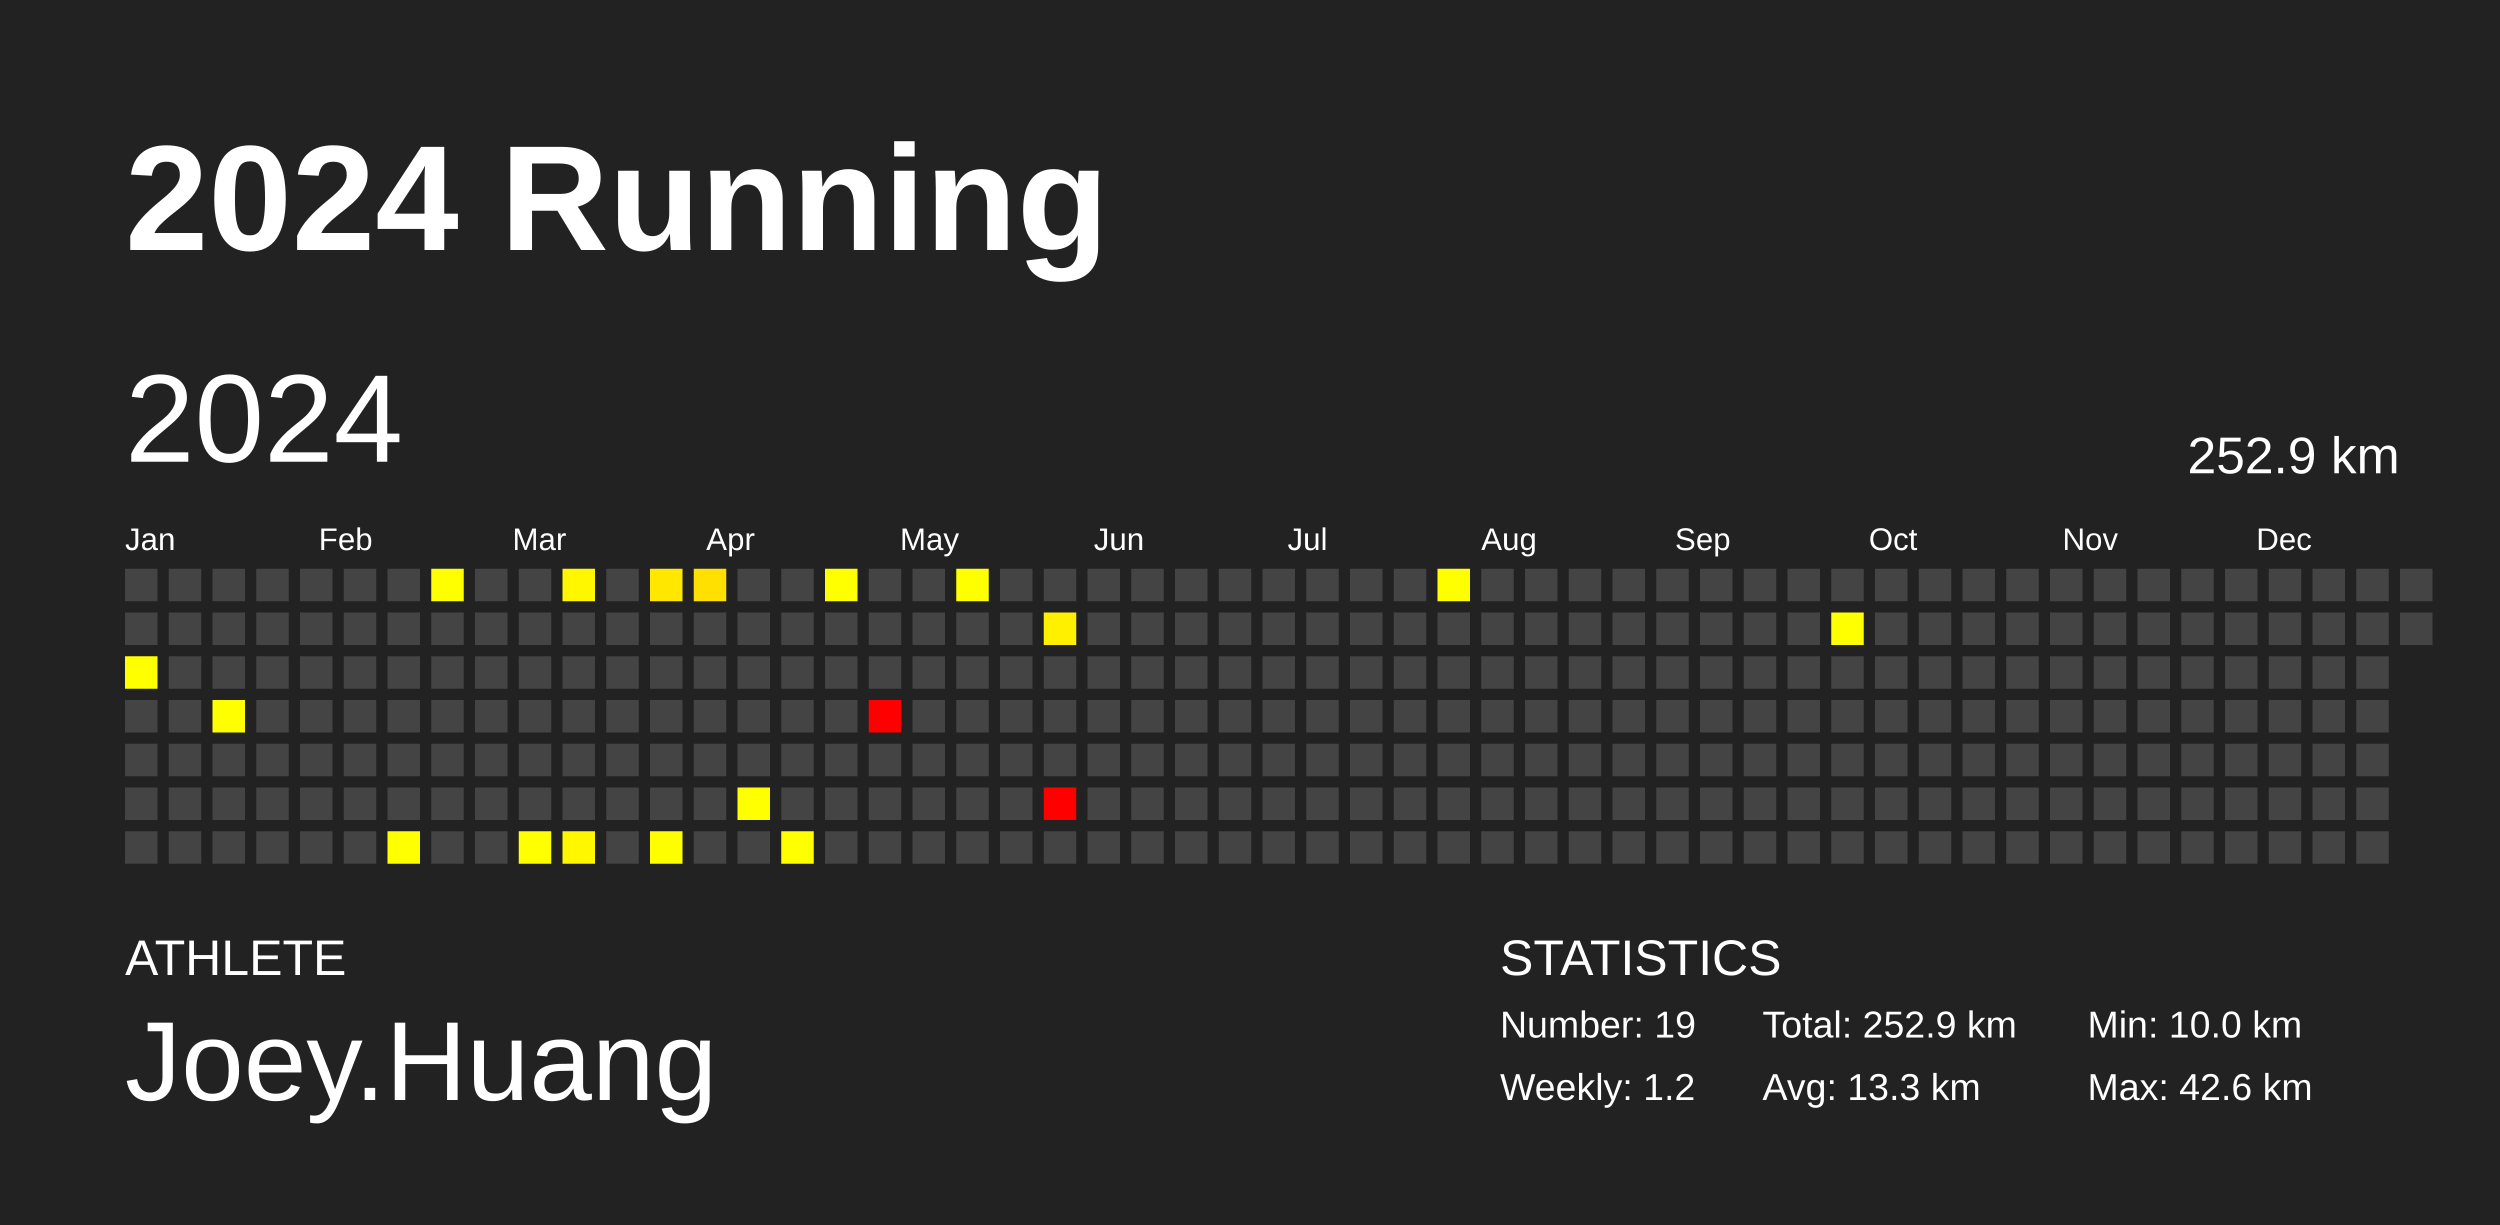
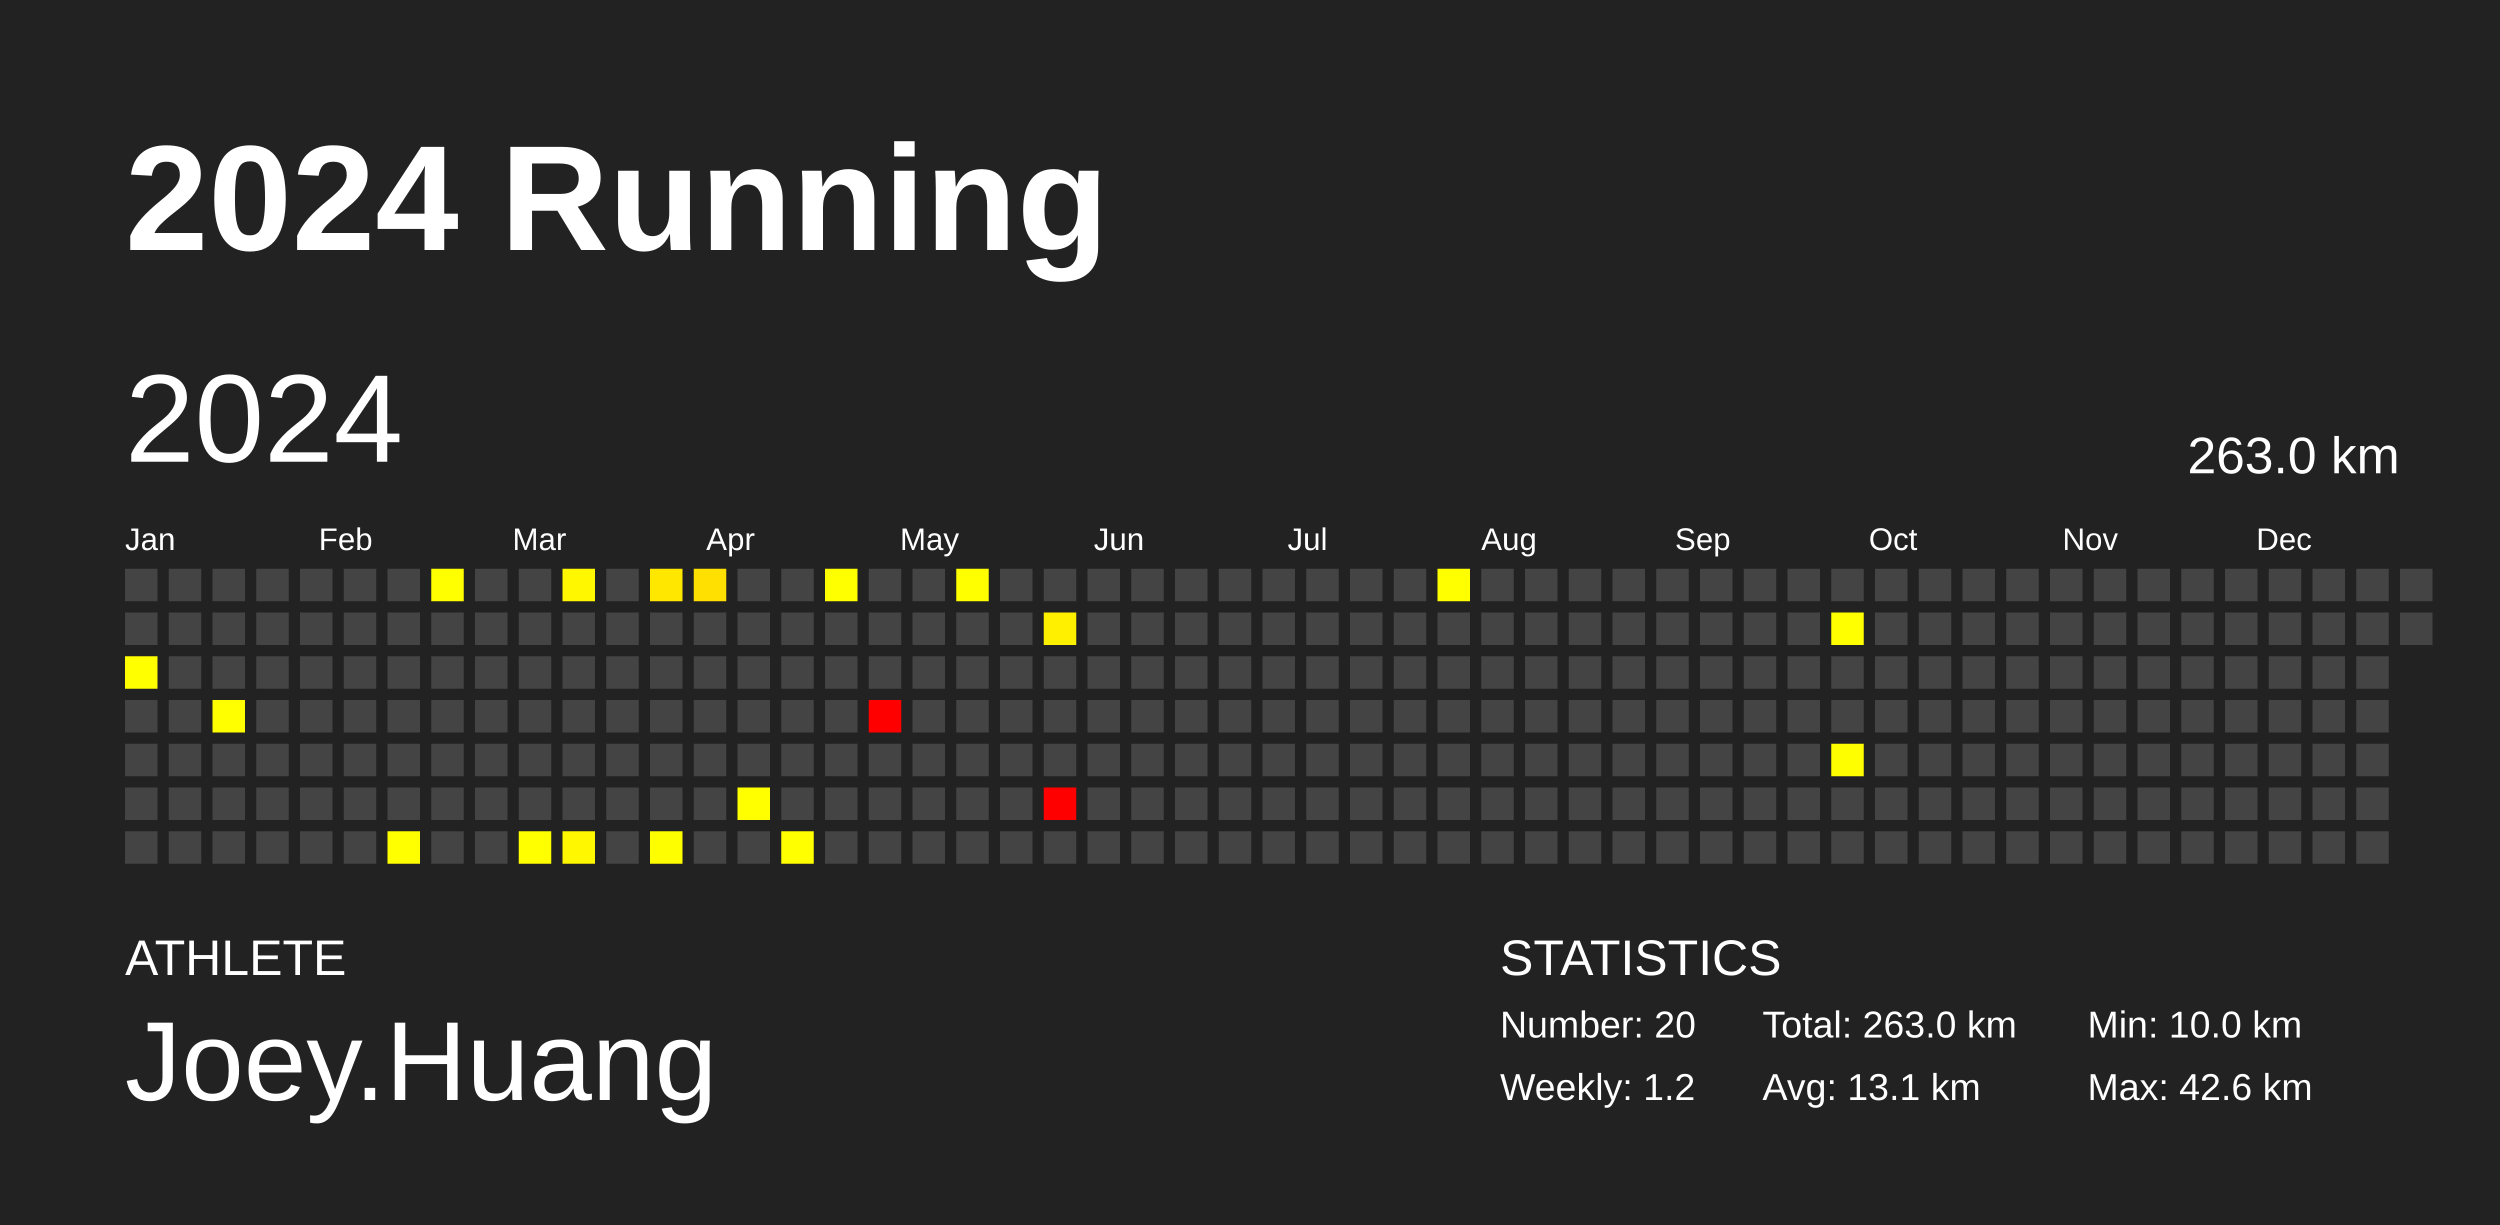
<svg xmlns="http://www.w3.org/2000/svg" baseProfile="full" height="98mm" version="1.1" viewBox="0,0,200,98" width="200mm">
  <defs />
  <rect fill="#222222" height="98" width="200" x="0" y="0" />
  <text fill="#FFFFFF" style="font-size:12px; font-family:Arial; font-weight:bold;" x="10" y="20">2024 Running</text>
  <text fill="#FFFFFF" style="font-size:4px; font-family:Arial" x="10" y="78">ATHLETE</text>
  <text fill="#FFFFFF" style="font-size:9px; font-family:Arial" x="10" y="88">Joey.Huang</text>
  <text fill="#FFFFFF" style="font-size:4px; font-family:Arial" x="120" y="78">STATISTICS</text>
-   <text fill="#FFFFFF" style="font-size:3px; font-family:Arial" x="120" y="83">Number: 19</text>
+   <text fill="#FFFFFF" style="font-size:3px; font-family:Arial" x="120" y="83">Number: 20</text>
  <text fill="#FFFFFF" style="font-size:3px; font-family:Arial" x="120" y="88">Weekly: 1.2</text>
-   <text fill="#FFFFFF" style="font-size:3px; font-family:Arial" x="141" y="83">Total: 252.9 km</text>
-   <text fill="#FFFFFF" style="font-size:3px; font-family:Arial" x="141" y="88">Avg: 13.3 km</text>
+   <text fill="#FFFFFF" style="font-size:3px; font-family:Arial" x="141" y="83">Total: 263.0 km</text>
+   <text fill="#FFFFFF" style="font-size:3px; font-family:Arial" x="141" y="88">Avg: 13.1 km</text>
  <text fill="#FFFFFF" style="font-size:3px; font-family:Arial" x="167" y="83">Min: 10.0 km</text>
  <text fill="#FFFFFF" style="font-size:3px; font-family:Arial" x="167" y="88">Max: 42.6 km</text>
  <text dominant-baseline="hanging" fill="#FFFFFF" style="font-size:10.0px; font-family:Arial;" x="10" y="30">2024</text>
-   <text dominant-baseline="hanging" fill="#FFFFFF" style="font-size:4.125px; font-family:Arial;" x="175" y="35">252.9 km</text>
+   <text dominant-baseline="hanging" fill="#FFFFFF" style="font-size:4.125px; font-family:Arial;" x="175" y="35">263.0 km</text>
  <text fill="#FFFFFF" style="font-size:2.5px; font-family:Arial" x="10.0" y="44">Jan</text>
  <text fill="#FFFFFF" style="font-size:2.5px; font-family:Arial" x="25.5" y="44">Feb</text>
  <text fill="#FFFFFF" style="font-size:2.5px; font-family:Arial" x="41.0" y="44">Mar</text>
  <text fill="#FFFFFF" style="font-size:2.5px; font-family:Arial" x="56.5" y="44">Apr</text>
  <text fill="#FFFFFF" style="font-size:2.5px; font-family:Arial" x="72.0" y="44">May</text>
  <text fill="#FFFFFF" style="font-size:2.5px; font-family:Arial" x="87.5" y="44">Jun</text>
  <text fill="#FFFFFF" style="font-size:2.5px; font-family:Arial" x="103.0" y="44">Jul</text>
  <text fill="#FFFFFF" style="font-size:2.5px; font-family:Arial" x="118.5" y="44">Aug</text>
  <text fill="#FFFFFF" style="font-size:2.5px; font-family:Arial" x="134.0" y="44">Sep</text>
  <text fill="#FFFFFF" style="font-size:2.5px; font-family:Arial" x="149.5" y="44">Oct</text>
  <text fill="#FFFFFF" style="font-size:2.5px; font-family:Arial" x="165.0" y="44">Nov</text>
  <text fill="#FFFFFF" style="font-size:2.5px; font-family:Arial" x="180.5" y="44">Dec</text>
  <rect fill="#444444" height="2.6" width="2.6" x="10.0" y="45.5" />
  <rect fill="#444444" height="2.6" width="2.6" x="10.0" y="49.0" />
  <rect fill="#ffff00" height="2.6" width="2.6" x="10.0" y="52.5" />
  <rect fill="#444444" height="2.6" width="2.6" x="10.0" y="56.0" />
  <rect fill="#444444" height="2.6" width="2.6" x="10.0" y="59.5" />
  <rect fill="#444444" height="2.6" width="2.6" x="10.0" y="63.0" />
  <rect fill="#444444" height="2.6" width="2.6" x="10.0" y="66.5" />
  <rect fill="#444444" height="2.6" width="2.6" x="13.5" y="45.5" />
  <rect fill="#444444" height="2.6" width="2.6" x="13.5" y="49.0" />
  <rect fill="#444444" height="2.6" width="2.6" x="13.5" y="52.5" />
  <rect fill="#444444" height="2.6" width="2.6" x="13.5" y="56.0" />
  <rect fill="#444444" height="2.6" width="2.6" x="13.5" y="59.5" />
  <rect fill="#444444" height="2.6" width="2.6" x="13.5" y="63.0" />
  <rect fill="#444444" height="2.6" width="2.6" x="13.5" y="66.5" />
  <rect fill="#444444" height="2.6" width="2.6" x="17.0" y="45.5" />
  <rect fill="#444444" height="2.6" width="2.6" x="17.0" y="49.0" />
  <rect fill="#444444" height="2.6" width="2.6" x="17.0" y="52.5" />
  <rect fill="#ffff00" height="2.6" width="2.6" x="17.0" y="56.0" />
  <rect fill="#444444" height="2.6" width="2.6" x="17.0" y="59.5" />
  <rect fill="#444444" height="2.6" width="2.6" x="17.0" y="63.0" />
  <rect fill="#444444" height="2.6" width="2.6" x="17.0" y="66.5" />
  <rect fill="#444444" height="2.6" width="2.6" x="20.5" y="45.5" />
  <rect fill="#444444" height="2.6" width="2.6" x="20.5" y="49.0" />
  <rect fill="#444444" height="2.6" width="2.6" x="20.5" y="52.5" />
  <rect fill="#444444" height="2.6" width="2.6" x="20.5" y="56.0" />
  <rect fill="#444444" height="2.6" width="2.6" x="20.5" y="59.5" />
  <rect fill="#444444" height="2.6" width="2.6" x="20.5" y="63.0" />
  <rect fill="#444444" height="2.6" width="2.6" x="20.5" y="66.5" />
  <rect fill="#444444" height="2.6" width="2.6" x="24.0" y="45.5" />
  <rect fill="#444444" height="2.6" width="2.6" x="24.0" y="49.0" />
  <rect fill="#444444" height="2.6" width="2.6" x="24.0" y="52.5" />
  <rect fill="#444444" height="2.6" width="2.6" x="24.0" y="56.0" />
  <rect fill="#444444" height="2.6" width="2.6" x="24.0" y="59.5" />
  <rect fill="#444444" height="2.6" width="2.6" x="24.0" y="63.0" />
  <rect fill="#444444" height="2.6" width="2.6" x="24.0" y="66.5" />
  <rect fill="#444444" height="2.6" width="2.6" x="27.5" y="45.5" />
  <rect fill="#444444" height="2.6" width="2.6" x="27.5" y="49.0" />
  <rect fill="#444444" height="2.6" width="2.6" x="27.5" y="52.5" />
  <rect fill="#444444" height="2.6" width="2.6" x="27.5" y="56.0" />
  <rect fill="#444444" height="2.6" width="2.6" x="27.5" y="59.5" />
  <rect fill="#444444" height="2.6" width="2.6" x="27.5" y="63.0" />
  <rect fill="#444444" height="2.6" width="2.6" x="27.5" y="66.5" />
  <rect fill="#444444" height="2.6" width="2.6" x="31.0" y="45.5" />
  <rect fill="#444444" height="2.6" width="2.6" x="31.0" y="49.0" />
  <rect fill="#444444" height="2.6" width="2.6" x="31.0" y="52.5" />
  <rect fill="#444444" height="2.6" width="2.6" x="31.0" y="56.0" />
  <rect fill="#444444" height="2.6" width="2.6" x="31.0" y="59.5" />
  <rect fill="#444444" height="2.6" width="2.6" x="31.0" y="63.0" />
  <rect fill="#ffff00" height="2.6" width="2.6" x="31.0" y="66.5" />
  <rect fill="#ffff00" height="2.6" width="2.6" x="34.5" y="45.5" />
  <rect fill="#444444" height="2.6" width="2.6" x="34.5" y="49.0" />
  <rect fill="#444444" height="2.6" width="2.6" x="34.5" y="52.5" />
  <rect fill="#444444" height="2.6" width="2.6" x="34.5" y="56.0" />
  <rect fill="#444444" height="2.6" width="2.6" x="34.5" y="59.5" />
  <rect fill="#444444" height="2.6" width="2.6" x="34.5" y="63.0" />
  <rect fill="#444444" height="2.6" width="2.6" x="34.5" y="66.5" />
  <rect fill="#444444" height="2.6" width="2.6" x="38.0" y="45.5" />
  <rect fill="#444444" height="2.6" width="2.6" x="38.0" y="49.0" />
  <rect fill="#444444" height="2.6" width="2.6" x="38.0" y="52.5" />
  <rect fill="#444444" height="2.6" width="2.6" x="38.0" y="56.0" />
  <rect fill="#444444" height="2.6" width="2.6" x="38.0" y="59.5" />
  <rect fill="#444444" height="2.6" width="2.6" x="38.0" y="63.0" />
  <rect fill="#444444" height="2.6" width="2.6" x="38.0" y="66.5" />
  <rect fill="#444444" height="2.6" width="2.6" x="41.5" y="45.5" />
  <rect fill="#444444" height="2.6" width="2.6" x="41.5" y="49.0" />
  <rect fill="#444444" height="2.6" width="2.6" x="41.5" y="52.5" />
  <rect fill="#444444" height="2.6" width="2.6" x="41.5" y="56.0" />
  <rect fill="#444444" height="2.6" width="2.6" x="41.5" y="59.5" />
  <rect fill="#444444" height="2.6" width="2.6" x="41.5" y="63.0" />
  <rect fill="#ffff00" height="2.6" width="2.6" x="41.5" y="66.5" />
  <rect fill="#fff700" height="2.6" width="2.6" x="45.0" y="45.5" />
  <rect fill="#444444" height="2.6" width="2.6" x="45.0" y="49.0" />
  <rect fill="#444444" height="2.6" width="2.6" x="45.0" y="52.5" />
  <rect fill="#444444" height="2.6" width="2.6" x="45.0" y="56.0" />
  <rect fill="#444444" height="2.6" width="2.6" x="45.0" y="59.5" />
  <rect fill="#444444" height="2.6" width="2.6" x="45.0" y="63.0" />
  <rect fill="#fff700" height="2.6" width="2.6" x="45.0" y="66.5" />
  <rect fill="#444444" height="2.6" width="2.6" x="48.5" y="45.5" />
  <rect fill="#444444" height="2.6" width="2.6" x="48.5" y="49.0" />
  <rect fill="#444444" height="2.6" width="2.6" x="48.5" y="52.5" />
  <rect fill="#444444" height="2.6" width="2.6" x="48.5" y="56.0" />
  <rect fill="#444444" height="2.6" width="2.6" x="48.5" y="59.5" />
  <rect fill="#444444" height="2.6" width="2.6" x="48.5" y="63.0" />
  <rect fill="#444444" height="2.6" width="2.6" x="48.5" y="66.5" />
  <rect fill="#ffe700" height="2.6" width="2.6" x="52.0" y="45.5" />
  <rect fill="#444444" height="2.6" width="2.6" x="52.0" y="49.0" />
  <rect fill="#444444" height="2.6" width="2.6" x="52.0" y="52.5" />
  <rect fill="#444444" height="2.6" width="2.6" x="52.0" y="56.0" />
  <rect fill="#444444" height="2.6" width="2.6" x="52.0" y="59.5" />
  <rect fill="#444444" height="2.6" width="2.6" x="52.0" y="63.0" />
  <rect fill="#fffe00" height="2.6" width="2.6" x="52.0" y="66.5" />
  <rect fill="#ffe000" height="2.6" width="2.6" x="55.5" y="45.5" />
  <rect fill="#444444" height="2.6" width="2.6" x="55.5" y="49.0" />
  <rect fill="#444444" height="2.6" width="2.6" x="55.5" y="52.5" />
  <rect fill="#444444" height="2.6" width="2.6" x="55.5" y="56.0" />
  <rect fill="#444444" height="2.6" width="2.6" x="55.5" y="59.5" />
  <rect fill="#444444" height="2.6" width="2.6" x="55.5" y="63.0" />
  <rect fill="#444444" height="2.6" width="2.6" x="55.5" y="66.5" />
  <rect fill="#444444" height="2.6" width="2.6" x="59.0" y="45.5" />
  <rect fill="#444444" height="2.6" width="2.6" x="59.0" y="49.0" />
  <rect fill="#444444" height="2.6" width="2.6" x="59.0" y="52.5" />
  <rect fill="#444444" height="2.6" width="2.6" x="59.0" y="56.0" />
  <rect fill="#444444" height="2.6" width="2.6" x="59.0" y="59.5" />
  <rect fill="#ffff00" height="2.6" width="2.6" x="59.0" y="63.0" />
  <rect fill="#444444" height="2.6" width="2.6" x="59.0" y="66.5" />
  <rect fill="#444444" height="2.6" width="2.6" x="62.5" y="45.5" />
  <rect fill="#444444" height="2.6" width="2.6" x="62.5" y="49.0" />
  <rect fill="#444444" height="2.6" width="2.6" x="62.5" y="52.5" />
  <rect fill="#444444" height="2.6" width="2.6" x="62.5" y="56.0" />
  <rect fill="#444444" height="2.6" width="2.6" x="62.5" y="59.5" />
  <rect fill="#444444" height="2.6" width="2.6" x="62.5" y="63.0" />
  <rect fill="#ffff00" height="2.6" width="2.6" x="62.5" y="66.5" />
  <rect fill="#ffff00" height="2.6" width="2.6" x="66.0" y="45.5" />
  <rect fill="#444444" height="2.6" width="2.6" x="66.0" y="49.0" />
  <rect fill="#444444" height="2.6" width="2.6" x="66.0" y="52.5" />
  <rect fill="#444444" height="2.6" width="2.6" x="66.0" y="56.0" />
  <rect fill="#444444" height="2.6" width="2.6" x="66.0" y="59.5" />
  <rect fill="#444444" height="2.6" width="2.6" x="66.0" y="63.0" />
  <rect fill="#444444" height="2.6" width="2.6" x="66.0" y="66.5" />
  <rect fill="#444444" height="2.6" width="2.6" x="69.5" y="45.5" />
  <rect fill="#444444" height="2.6" width="2.6" x="69.5" y="49.0" />
  <rect fill="#444444" height="2.6" width="2.6" x="69.5" y="52.5" />
  <rect fill="red" height="2.6" width="2.6" x="69.5" y="56.0" />
  <rect fill="#444444" height="2.6" width="2.6" x="69.5" y="59.5" />
  <rect fill="#444444" height="2.6" width="2.6" x="69.5" y="63.0" />
  <rect fill="#444444" height="2.6" width="2.6" x="69.5" y="66.5" />
  <rect fill="#444444" height="2.6" width="2.6" x="73.0" y="45.5" />
  <rect fill="#444444" height="2.6" width="2.6" x="73.0" y="49.0" />
  <rect fill="#444444" height="2.6" width="2.6" x="73.0" y="52.5" />
  <rect fill="#444444" height="2.6" width="2.6" x="73.0" y="56.0" />
  <rect fill="#444444" height="2.6" width="2.6" x="73.0" y="59.5" />
  <rect fill="#444444" height="2.6" width="2.6" x="73.0" y="63.0" />
  <rect fill="#444444" height="2.6" width="2.6" x="73.0" y="66.5" />
  <rect fill="#ffff00" height="2.6" width="2.6" x="76.5" y="45.5" />
  <rect fill="#444444" height="2.6" width="2.6" x="76.5" y="49.0" />
  <rect fill="#444444" height="2.6" width="2.6" x="76.5" y="52.5" />
  <rect fill="#444444" height="2.6" width="2.6" x="76.5" y="56.0" />
  <rect fill="#444444" height="2.6" width="2.6" x="76.5" y="59.5" />
  <rect fill="#444444" height="2.6" width="2.6" x="76.5" y="63.0" />
  <rect fill="#444444" height="2.6" width="2.6" x="76.5" y="66.5" />
  <rect fill="#444444" height="2.6" width="2.6" x="80.0" y="45.5" />
  <rect fill="#444444" height="2.6" width="2.6" x="80.0" y="49.0" />
  <rect fill="#444444" height="2.6" width="2.6" x="80.0" y="52.5" />
  <rect fill="#444444" height="2.6" width="2.6" x="80.0" y="56.0" />
  <rect fill="#444444" height="2.6" width="2.6" x="80.0" y="59.5" />
  <rect fill="#444444" height="2.6" width="2.6" x="80.0" y="63.0" />
  <rect fill="#444444" height="2.6" width="2.6" x="80.0" y="66.5" />
  <rect fill="#444444" height="2.6" width="2.6" x="83.5" y="45.5" />
  <rect fill="#fff000" height="2.6" width="2.6" x="83.5" y="49.0" />
  <rect fill="#444444" height="2.6" width="2.6" x="83.5" y="52.5" />
  <rect fill="#444444" height="2.6" width="2.6" x="83.5" y="56.0" />
  <rect fill="#444444" height="2.6" width="2.6" x="83.5" y="59.5" />
  <rect fill="red" height="2.6" width="2.6" x="83.5" y="63.0" />
  <rect fill="#444444" height="2.6" width="2.6" x="83.5" y="66.5" />
  <rect fill="#444444" height="2.6" width="2.6" x="87.0" y="45.5" />
  <rect fill="#444444" height="2.6" width="2.6" x="87.0" y="49.0" />
  <rect fill="#444444" height="2.6" width="2.6" x="87.0" y="52.5" />
  <rect fill="#444444" height="2.6" width="2.6" x="87.0" y="56.0" />
  <rect fill="#444444" height="2.6" width="2.6" x="87.0" y="59.5" />
  <rect fill="#444444" height="2.6" width="2.6" x="87.0" y="63.0" />
  <rect fill="#444444" height="2.6" width="2.6" x="87.0" y="66.5" />
  <rect fill="#444444" height="2.6" width="2.6" x="90.5" y="45.5" />
  <rect fill="#444444" height="2.6" width="2.6" x="90.5" y="49.0" />
  <rect fill="#444444" height="2.6" width="2.6" x="90.5" y="52.5" />
  <rect fill="#444444" height="2.6" width="2.6" x="90.5" y="56.0" />
  <rect fill="#444444" height="2.6" width="2.6" x="90.5" y="59.5" />
  <rect fill="#444444" height="2.6" width="2.6" x="90.5" y="63.0" />
  <rect fill="#444444" height="2.6" width="2.6" x="90.5" y="66.5" />
  <rect fill="#444444" height="2.6" width="2.6" x="94.0" y="45.5" />
  <rect fill="#444444" height="2.6" width="2.6" x="94.0" y="49.0" />
  <rect fill="#444444" height="2.6" width="2.6" x="94.0" y="52.5" />
  <rect fill="#444444" height="2.6" width="2.6" x="94.0" y="56.0" />
  <rect fill="#444444" height="2.6" width="2.6" x="94.0" y="59.5" />
  <rect fill="#444444" height="2.6" width="2.6" x="94.0" y="63.0" />
  <rect fill="#444444" height="2.6" width="2.6" x="94.0" y="66.5" />
  <rect fill="#444444" height="2.6" width="2.6" x="97.5" y="45.5" />
  <rect fill="#444444" height="2.6" width="2.6" x="97.5" y="49.0" />
  <rect fill="#444444" height="2.6" width="2.6" x="97.5" y="52.5" />
  <rect fill="#444444" height="2.6" width="2.6" x="97.5" y="56.0" />
  <rect fill="#444444" height="2.6" width="2.6" x="97.5" y="59.5" />
  <rect fill="#444444" height="2.6" width="2.6" x="97.5" y="63.0" />
  <rect fill="#444444" height="2.6" width="2.6" x="97.5" y="66.5" />
  <rect fill="#444444" height="2.6" width="2.6" x="101.0" y="45.5" />
  <rect fill="#444444" height="2.6" width="2.6" x="101.0" y="49.0" />
  <rect fill="#444444" height="2.6" width="2.6" x="101.0" y="52.5" />
  <rect fill="#444444" height="2.6" width="2.6" x="101.0" y="56.0" />
  <rect fill="#444444" height="2.6" width="2.6" x="101.0" y="59.5" />
  <rect fill="#444444" height="2.6" width="2.6" x="101.0" y="63.0" />
  <rect fill="#444444" height="2.6" width="2.6" x="101.0" y="66.5" />
  <rect fill="#444444" height="2.6" width="2.6" x="104.5" y="45.5" />
  <rect fill="#444444" height="2.6" width="2.6" x="104.5" y="49.0" />
  <rect fill="#444444" height="2.6" width="2.6" x="104.5" y="52.5" />
  <rect fill="#444444" height="2.6" width="2.6" x="104.5" y="56.0" />
  <rect fill="#444444" height="2.6" width="2.6" x="104.5" y="59.5" />
  <rect fill="#444444" height="2.6" width="2.6" x="104.5" y="63.0" />
  <rect fill="#444444" height="2.6" width="2.6" x="104.5" y="66.5" />
  <rect fill="#444444" height="2.6" width="2.6" x="108.0" y="45.5" />
  <rect fill="#444444" height="2.6" width="2.6" x="108.0" y="49.0" />
  <rect fill="#444444" height="2.6" width="2.6" x="108.0" y="52.5" />
  <rect fill="#444444" height="2.6" width="2.6" x="108.0" y="56.0" />
  <rect fill="#444444" height="2.6" width="2.6" x="108.0" y="59.5" />
  <rect fill="#444444" height="2.6" width="2.6" x="108.0" y="63.0" />
  <rect fill="#444444" height="2.6" width="2.6" x="108.0" y="66.5" />
  <rect fill="#444444" height="2.6" width="2.6" x="111.5" y="45.5" />
  <rect fill="#444444" height="2.6" width="2.6" x="111.5" y="49.0" />
  <rect fill="#444444" height="2.6" width="2.6" x="111.5" y="52.5" />
  <rect fill="#444444" height="2.6" width="2.6" x="111.5" y="56.0" />
  <rect fill="#444444" height="2.6" width="2.6" x="111.5" y="59.5" />
  <rect fill="#444444" height="2.6" width="2.6" x="111.5" y="63.0" />
  <rect fill="#444444" height="2.6" width="2.6" x="111.5" y="66.5" />
  <rect fill="#ffff00" height="2.6" width="2.6" x="115.0" y="45.5" />
  <rect fill="#444444" height="2.6" width="2.6" x="115.0" y="49.0" />
  <rect fill="#444444" height="2.6" width="2.6" x="115.0" y="52.5" />
  <rect fill="#444444" height="2.6" width="2.6" x="115.0" y="56.0" />
  <rect fill="#444444" height="2.6" width="2.6" x="115.0" y="59.5" />
  <rect fill="#444444" height="2.6" width="2.6" x="115.0" y="63.0" />
  <rect fill="#444444" height="2.6" width="2.6" x="115.0" y="66.5" />
  <rect fill="#444444" height="2.6" width="2.6" x="118.5" y="45.5" />
  <rect fill="#444444" height="2.6" width="2.6" x="118.5" y="49.0" />
  <rect fill="#444444" height="2.6" width="2.6" x="118.5" y="52.5" />
  <rect fill="#444444" height="2.6" width="2.6" x="118.5" y="56.0" />
  <rect fill="#444444" height="2.6" width="2.6" x="118.5" y="59.5" />
  <rect fill="#444444" height="2.6" width="2.6" x="118.5" y="63.0" />
  <rect fill="#444444" height="2.6" width="2.6" x="118.5" y="66.5" />
  <rect fill="#444444" height="2.6" width="2.6" x="122.0" y="45.5" />
  <rect fill="#444444" height="2.6" width="2.6" x="122.0" y="49.0" />
  <rect fill="#444444" height="2.6" width="2.6" x="122.0" y="52.5" />
  <rect fill="#444444" height="2.6" width="2.6" x="122.0" y="56.0" />
  <rect fill="#444444" height="2.6" width="2.6" x="122.0" y="59.5" />
  <rect fill="#444444" height="2.6" width="2.6" x="122.0" y="63.0" />
  <rect fill="#444444" height="2.6" width="2.6" x="122.0" y="66.5" />
  <rect fill="#444444" height="2.6" width="2.6" x="125.5" y="45.5" />
  <rect fill="#444444" height="2.6" width="2.6" x="125.5" y="49.0" />
  <rect fill="#444444" height="2.6" width="2.6" x="125.5" y="52.5" />
  <rect fill="#444444" height="2.6" width="2.6" x="125.5" y="56.0" />
  <rect fill="#444444" height="2.6" width="2.6" x="125.5" y="59.5" />
  <rect fill="#444444" height="2.6" width="2.6" x="125.5" y="63.0" />
  <rect fill="#444444" height="2.6" width="2.6" x="125.5" y="66.5" />
  <rect fill="#444444" height="2.6" width="2.6" x="129.0" y="45.5" />
  <rect fill="#444444" height="2.6" width="2.6" x="129.0" y="49.0" />
  <rect fill="#444444" height="2.6" width="2.6" x="129.0" y="52.5" />
  <rect fill="#444444" height="2.6" width="2.6" x="129.0" y="56.0" />
  <rect fill="#444444" height="2.6" width="2.6" x="129.0" y="59.5" />
  <rect fill="#444444" height="2.6" width="2.6" x="129.0" y="63.0" />
  <rect fill="#444444" height="2.6" width="2.6" x="129.0" y="66.5" />
  <rect fill="#444444" height="2.6" width="2.6" x="132.5" y="45.5" />
  <rect fill="#444444" height="2.6" width="2.6" x="132.5" y="49.0" />
  <rect fill="#444444" height="2.6" width="2.6" x="132.5" y="52.5" />
  <rect fill="#444444" height="2.6" width="2.6" x="132.5" y="56.0" />
  <rect fill="#444444" height="2.6" width="2.6" x="132.5" y="59.5" />
  <rect fill="#444444" height="2.6" width="2.6" x="132.5" y="63.0" />
  <rect fill="#444444" height="2.6" width="2.6" x="132.5" y="66.5" />
  <rect fill="#444444" height="2.6" width="2.6" x="136.0" y="45.5" />
  <rect fill="#444444" height="2.6" width="2.6" x="136.0" y="49.0" />
  <rect fill="#444444" height="2.6" width="2.6" x="136.0" y="52.5" />
  <rect fill="#444444" height="2.6" width="2.6" x="136.0" y="56.0" />
  <rect fill="#444444" height="2.6" width="2.6" x="136.0" y="59.5" />
  <rect fill="#444444" height="2.6" width="2.6" x="136.0" y="63.0" />
  <rect fill="#444444" height="2.6" width="2.6" x="136.0" y="66.5" />
  <rect fill="#444444" height="2.6" width="2.6" x="139.5" y="45.5" />
  <rect fill="#444444" height="2.6" width="2.6" x="139.5" y="49.0" />
  <rect fill="#444444" height="2.6" width="2.6" x="139.5" y="52.5" />
  <rect fill="#444444" height="2.6" width="2.6" x="139.5" y="56.0" />
  <rect fill="#444444" height="2.6" width="2.6" x="139.5" y="59.5" />
  <rect fill="#444444" height="2.6" width="2.6" x="139.5" y="63.0" />
  <rect fill="#444444" height="2.6" width="2.6" x="139.5" y="66.5" />
  <rect fill="#444444" height="2.6" width="2.6" x="143.0" y="45.5" />
  <rect fill="#444444" height="2.6" width="2.6" x="143.0" y="49.0" />
  <rect fill="#444444" height="2.6" width="2.6" x="143.0" y="52.5" />
  <rect fill="#444444" height="2.6" width="2.6" x="143.0" y="56.0" />
  <rect fill="#444444" height="2.6" width="2.6" x="143.0" y="59.5" />
  <rect fill="#444444" height="2.6" width="2.6" x="143.0" y="63.0" />
  <rect fill="#444444" height="2.6" width="2.6" x="143.0" y="66.5" />
  <rect fill="#444444" height="2.6" width="2.6" x="146.5" y="45.5" />
  <rect fill="#ffff00" height="2.6" width="2.6" x="146.5" y="49.0" />
  <rect fill="#444444" height="2.6" width="2.6" x="146.5" y="52.5" />
  <rect fill="#444444" height="2.6" width="2.6" x="146.5" y="56.0" />
-   <rect fill="#444444" height="2.6" width="2.6" x="146.5" y="59.5" />
+   <rect fill="#fffe00" height="2.6" width="2.6" x="146.5" y="59.5" />
  <rect fill="#444444" height="2.6" width="2.6" x="146.5" y="63.0" />
  <rect fill="#444444" height="2.6" width="2.6" x="146.5" y="66.5" />
  <rect fill="#444444" height="2.6" width="2.6" x="150.0" y="45.5" />
  <rect fill="#444444" height="2.6" width="2.6" x="150.0" y="49.0" />
  <rect fill="#444444" height="2.6" width="2.6" x="150.0" y="52.5" />
  <rect fill="#444444" height="2.6" width="2.6" x="150.0" y="56.0" />
  <rect fill="#444444" height="2.6" width="2.6" x="150.0" y="59.5" />
  <rect fill="#444444" height="2.6" width="2.6" x="150.0" y="63.0" />
  <rect fill="#444444" height="2.6" width="2.6" x="150.0" y="66.5" />
  <rect fill="#444444" height="2.6" width="2.6" x="153.5" y="45.5" />
  <rect fill="#444444" height="2.6" width="2.6" x="153.5" y="49.0" />
  <rect fill="#444444" height="2.6" width="2.6" x="153.5" y="52.5" />
  <rect fill="#444444" height="2.6" width="2.6" x="153.5" y="56.0" />
  <rect fill="#444444" height="2.6" width="2.6" x="153.5" y="59.5" />
  <rect fill="#444444" height="2.6" width="2.6" x="153.5" y="63.0" />
  <rect fill="#444444" height="2.6" width="2.6" x="153.5" y="66.5" />
  <rect fill="#444444" height="2.6" width="2.6" x="157.0" y="45.5" />
  <rect fill="#444444" height="2.6" width="2.6" x="157.0" y="49.0" />
  <rect fill="#444444" height="2.6" width="2.6" x="157.0" y="52.5" />
  <rect fill="#444444" height="2.6" width="2.6" x="157.0" y="56.0" />
  <rect fill="#444444" height="2.6" width="2.6" x="157.0" y="59.5" />
  <rect fill="#444444" height="2.6" width="2.6" x="157.0" y="63.0" />
  <rect fill="#444444" height="2.6" width="2.6" x="157.0" y="66.5" />
  <rect fill="#444444" height="2.6" width="2.6" x="160.5" y="45.5" />
  <rect fill="#444444" height="2.6" width="2.6" x="160.5" y="49.0" />
  <rect fill="#444444" height="2.6" width="2.6" x="160.5" y="52.5" />
  <rect fill="#444444" height="2.6" width="2.6" x="160.5" y="56.0" />
  <rect fill="#444444" height="2.6" width="2.6" x="160.5" y="59.5" />
  <rect fill="#444444" height="2.6" width="2.6" x="160.5" y="63.0" />
  <rect fill="#444444" height="2.6" width="2.6" x="160.5" y="66.5" />
  <rect fill="#444444" height="2.6" width="2.6" x="164.0" y="45.5" />
  <rect fill="#444444" height="2.6" width="2.6" x="164.0" y="49.0" />
  <rect fill="#444444" height="2.6" width="2.6" x="164.0" y="52.5" />
  <rect fill="#444444" height="2.6" width="2.6" x="164.0" y="56.0" />
  <rect fill="#444444" height="2.6" width="2.6" x="164.0" y="59.5" />
  <rect fill="#444444" height="2.6" width="2.6" x="164.0" y="63.0" />
  <rect fill="#444444" height="2.6" width="2.6" x="164.0" y="66.5" />
  <rect fill="#444444" height="2.6" width="2.6" x="167.5" y="45.5" />
  <rect fill="#444444" height="2.6" width="2.6" x="167.5" y="49.0" />
  <rect fill="#444444" height="2.6" width="2.6" x="167.5" y="52.5" />
  <rect fill="#444444" height="2.6" width="2.6" x="167.5" y="56.0" />
  <rect fill="#444444" height="2.6" width="2.6" x="167.5" y="59.5" />
  <rect fill="#444444" height="2.6" width="2.6" x="167.5" y="63.0" />
  <rect fill="#444444" height="2.6" width="2.6" x="167.5" y="66.5" />
  <rect fill="#444444" height="2.6" width="2.6" x="171.0" y="45.5" />
  <rect fill="#444444" height="2.6" width="2.6" x="171.0" y="49.0" />
  <rect fill="#444444" height="2.6" width="2.6" x="171.0" y="52.5" />
  <rect fill="#444444" height="2.6" width="2.6" x="171.0" y="56.0" />
  <rect fill="#444444" height="2.6" width="2.6" x="171.0" y="59.5" />
  <rect fill="#444444" height="2.6" width="2.6" x="171.0" y="63.0" />
  <rect fill="#444444" height="2.6" width="2.6" x="171.0" y="66.5" />
  <rect fill="#444444" height="2.6" width="2.6" x="174.5" y="45.5" />
  <rect fill="#444444" height="2.6" width="2.6" x="174.5" y="49.0" />
  <rect fill="#444444" height="2.6" width="2.6" x="174.5" y="52.5" />
  <rect fill="#444444" height="2.6" width="2.6" x="174.5" y="56.0" />
  <rect fill="#444444" height="2.6" width="2.6" x="174.5" y="59.5" />
  <rect fill="#444444" height="2.6" width="2.6" x="174.5" y="63.0" />
  <rect fill="#444444" height="2.6" width="2.6" x="174.5" y="66.5" />
  <rect fill="#444444" height="2.6" width="2.6" x="178.0" y="45.5" />
  <rect fill="#444444" height="2.6" width="2.6" x="178.0" y="49.0" />
  <rect fill="#444444" height="2.6" width="2.6" x="178.0" y="52.5" />
  <rect fill="#444444" height="2.6" width="2.6" x="178.0" y="56.0" />
  <rect fill="#444444" height="2.6" width="2.6" x="178.0" y="59.5" />
  <rect fill="#444444" height="2.6" width="2.6" x="178.0" y="63.0" />
  <rect fill="#444444" height="2.6" width="2.6" x="178.0" y="66.5" />
  <rect fill="#444444" height="2.6" width="2.6" x="181.5" y="45.5" />
  <rect fill="#444444" height="2.6" width="2.6" x="181.5" y="49.0" />
  <rect fill="#444444" height="2.6" width="2.6" x="181.5" y="52.5" />
  <rect fill="#444444" height="2.6" width="2.6" x="181.5" y="56.0" />
  <rect fill="#444444" height="2.6" width="2.6" x="181.5" y="59.5" />
  <rect fill="#444444" height="2.6" width="2.6" x="181.5" y="63.0" />
  <rect fill="#444444" height="2.6" width="2.6" x="181.5" y="66.5" />
  <rect fill="#444444" height="2.6" width="2.6" x="185.0" y="45.5" />
  <rect fill="#444444" height="2.6" width="2.6" x="185.0" y="49.0" />
  <rect fill="#444444" height="2.6" width="2.6" x="185.0" y="52.5" />
  <rect fill="#444444" height="2.6" width="2.6" x="185.0" y="56.0" />
  <rect fill="#444444" height="2.6" width="2.6" x="185.0" y="59.5" />
  <rect fill="#444444" height="2.6" width="2.6" x="185.0" y="63.0" />
  <rect fill="#444444" height="2.6" width="2.6" x="185.0" y="66.5" />
  <rect fill="#444444" height="2.6" width="2.6" x="188.5" y="45.5" />
  <rect fill="#444444" height="2.6" width="2.6" x="188.5" y="49.0" />
  <rect fill="#444444" height="2.6" width="2.6" x="188.5" y="52.5" />
  <rect fill="#444444" height="2.6" width="2.6" x="188.5" y="56.0" />
  <rect fill="#444444" height="2.6" width="2.6" x="188.5" y="59.5" />
  <rect fill="#444444" height="2.6" width="2.6" x="188.5" y="63.0" />
  <rect fill="#444444" height="2.6" width="2.6" x="188.5" y="66.5" />
  <rect fill="#444444" height="2.6" width="2.6" x="192.0" y="45.5" />
  <rect fill="#444444" height="2.6" width="2.6" x="192.0" y="49.0" />
</svg>
